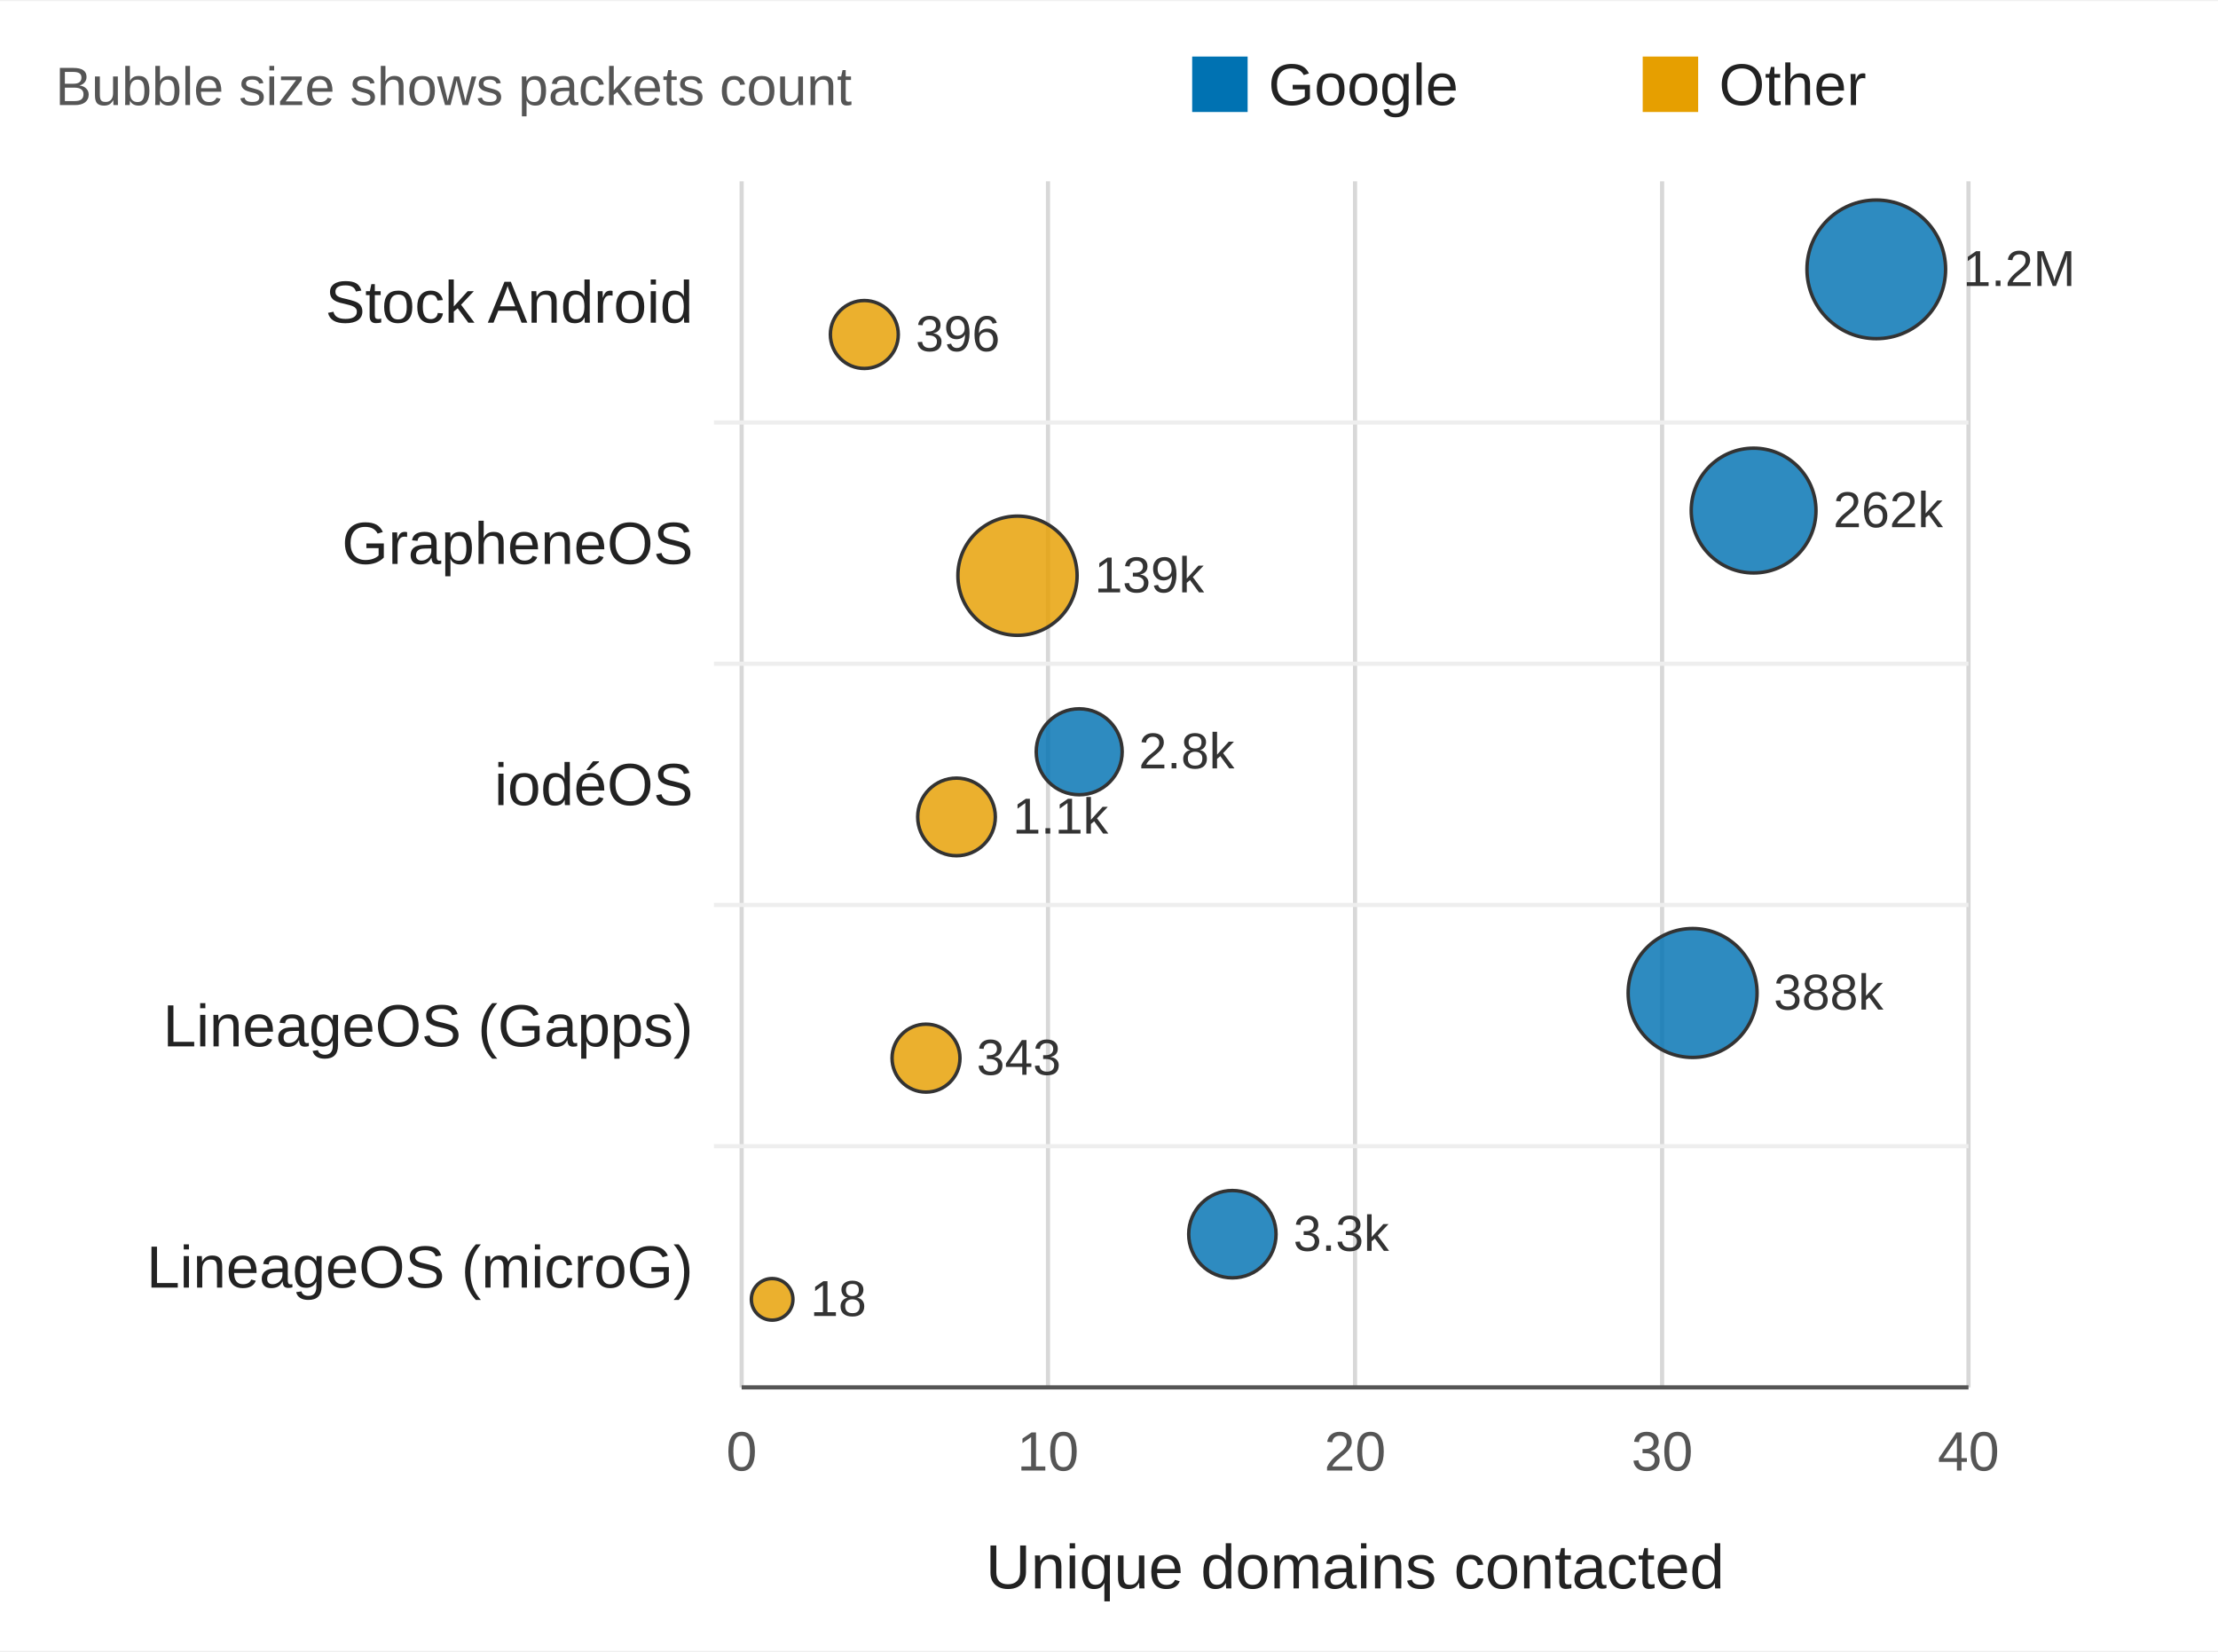
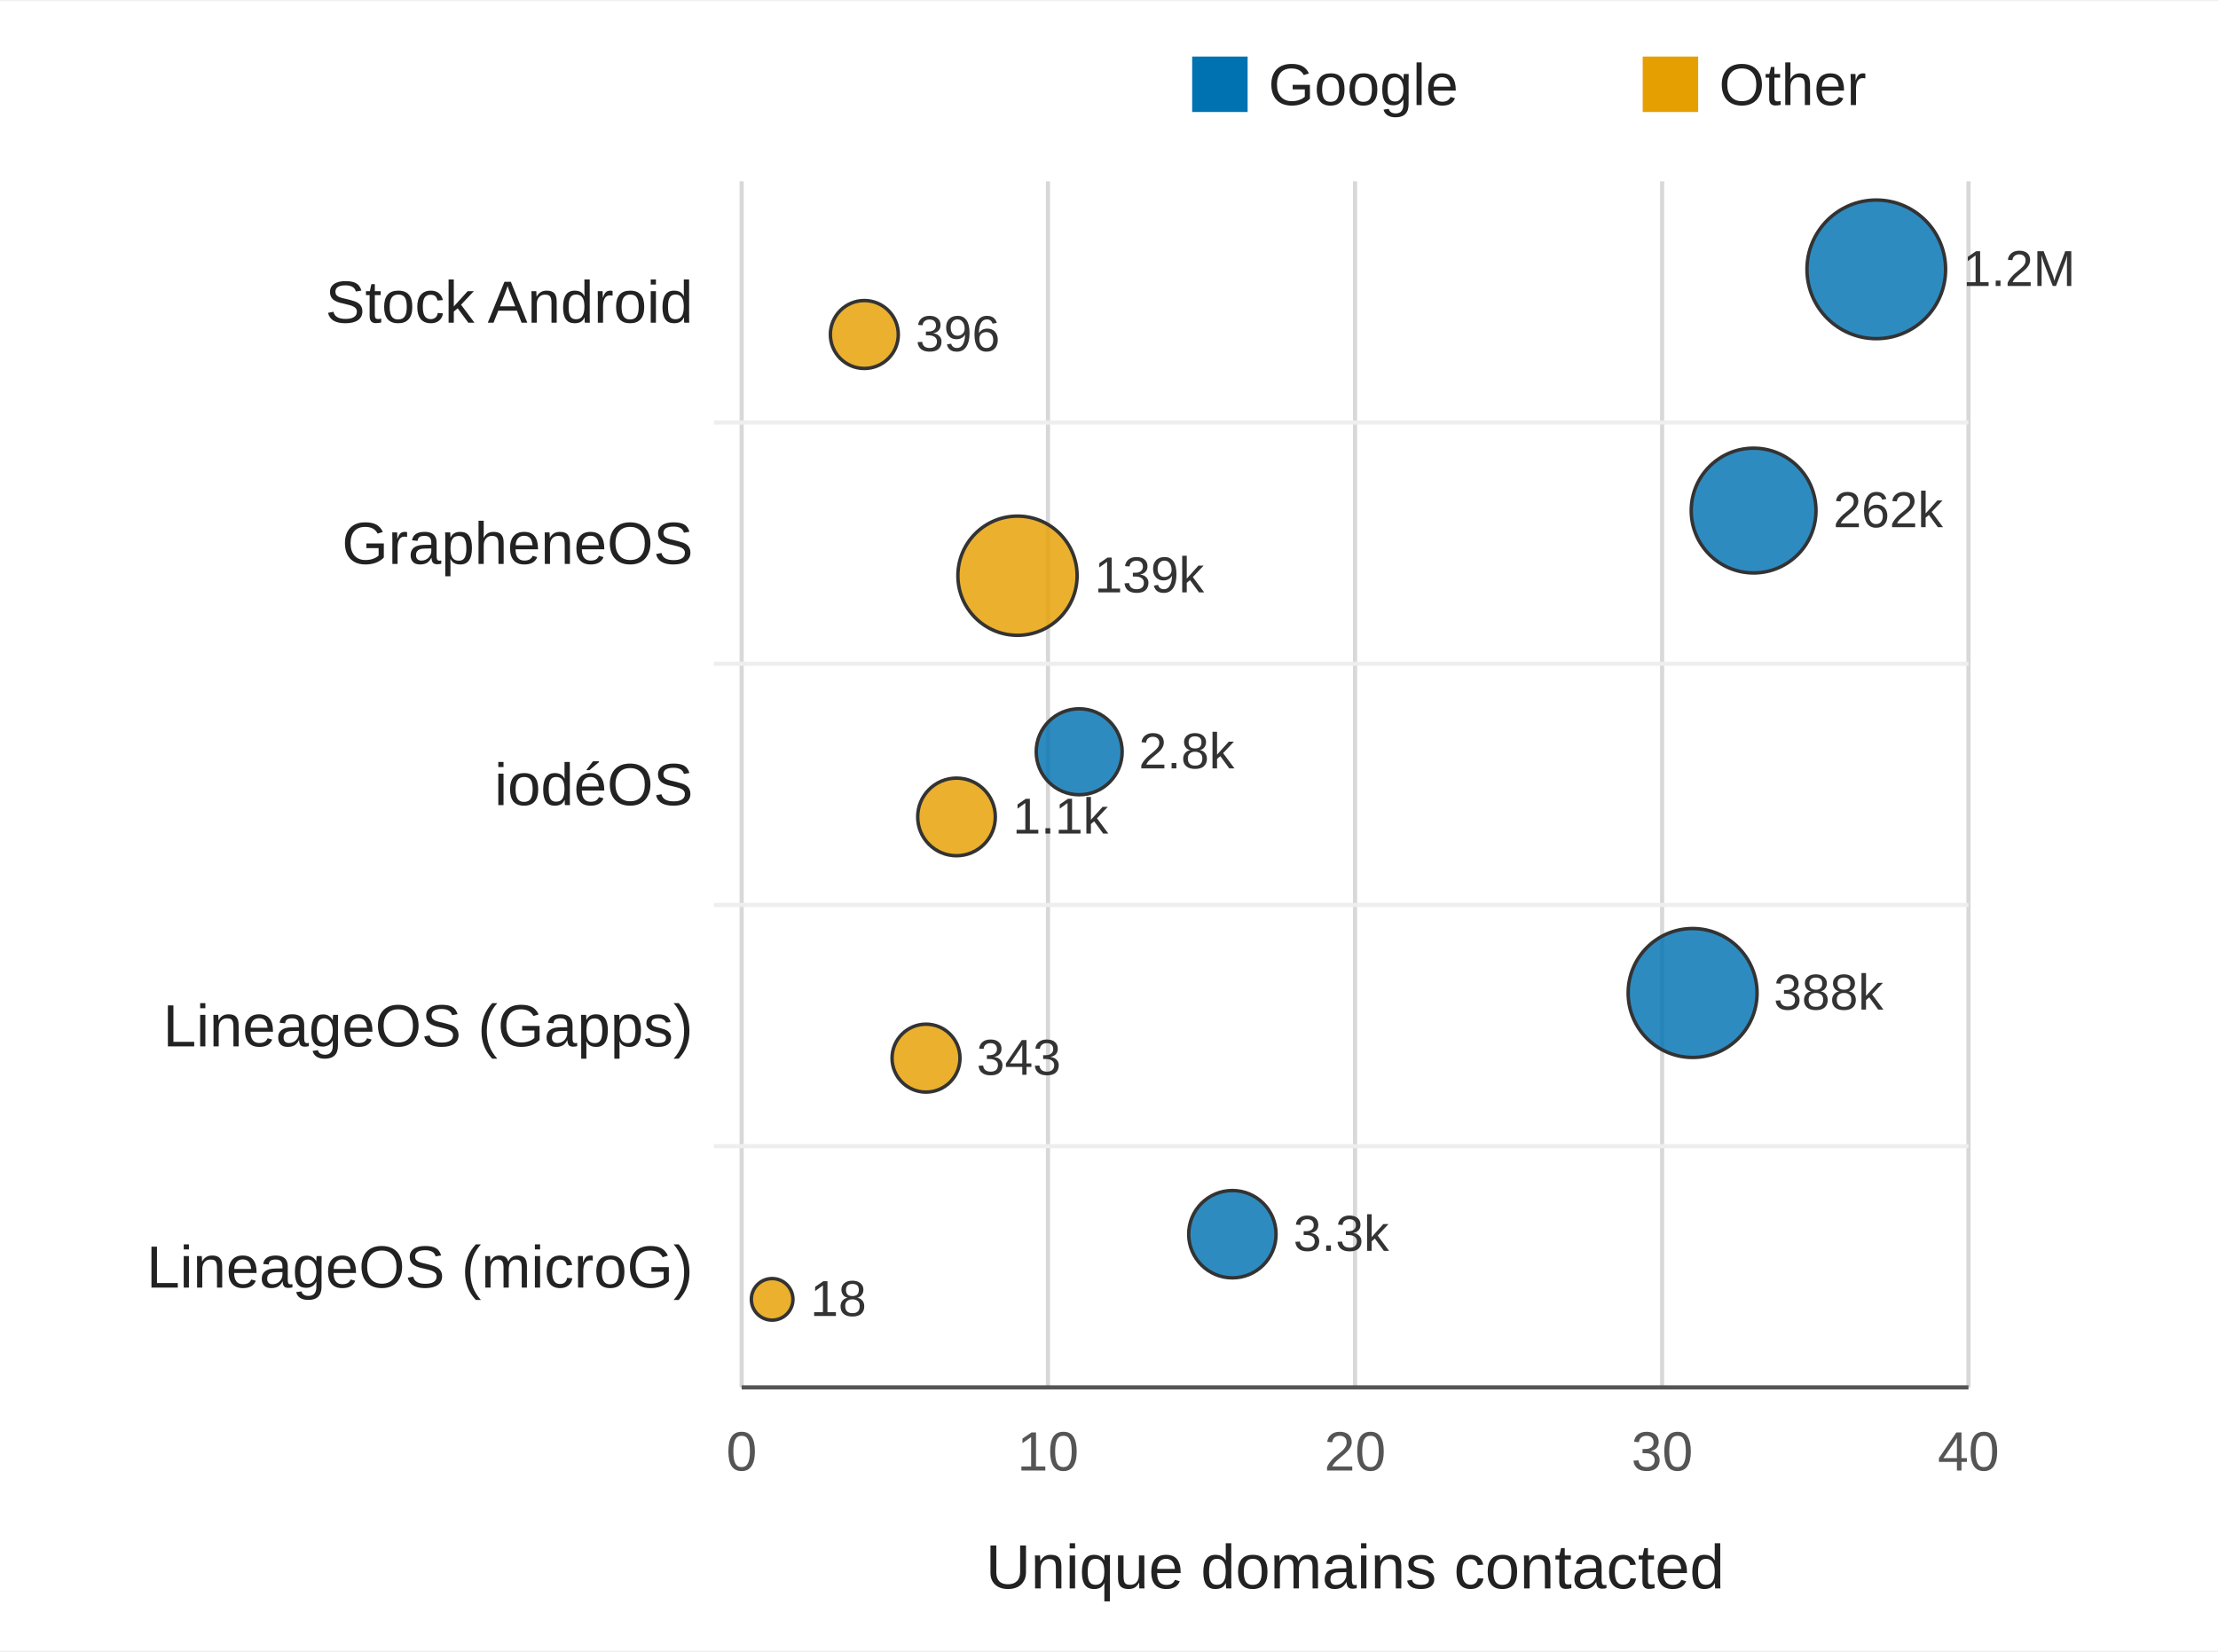
<svg xmlns="http://www.w3.org/2000/svg" width="3.33in" height="2.48in" viewBox="0 0 320 238">
  <rect width="100%" height="100%" fill="white" />
-   <text x="8.0" y="15.0" font-size="7.8" font-family="Arial, Helvetica, sans-serif" text-anchor="start" font-weight="normal" fill="#555555">Bubble size shows packets count</text>
  <rect x="172.0" y="8.0" width="8.0" height="8.0" fill="#0072B2" />
  <text x="183.0" y="15.0" font-size="8.5" font-family="Arial, Helvetica, sans-serif" text-anchor="start" font-weight="normal" fill="#222222">Google</text>
  <rect x="237.0" y="8.0" width="8.0" height="8.0" fill="#E69F00" />
  <text x="248.0" y="15.0" font-size="8.5" font-family="Arial, Helvetica, sans-serif" text-anchor="start" font-weight="normal" fill="#222222">Other</text>
  <line x1="107.0" y1="26.0" x2="107.0" y2="200.0" stroke="#d8d8d8" stroke-width="0.6" />
  <text x="107.0" y="212.0" font-size="8" font-family="Arial, Helvetica, sans-serif" text-anchor="middle" font-weight="normal" fill="#555555">0</text>
  <line x1="151.2" y1="26.0" x2="151.2" y2="200.0" stroke="#d8d8d8" stroke-width="0.6" />
  <text x="151.2" y="212.0" font-size="8" font-family="Arial, Helvetica, sans-serif" text-anchor="middle" font-weight="normal" fill="#555555">10</text>
  <line x1="195.5" y1="26.0" x2="195.5" y2="200.0" stroke="#d8d8d8" stroke-width="0.6" />
  <text x="195.5" y="212.0" font-size="8" font-family="Arial, Helvetica, sans-serif" text-anchor="middle" font-weight="normal" fill="#555555">20</text>
  <line x1="239.8" y1="26.0" x2="239.8" y2="200.0" stroke="#d8d8d8" stroke-width="0.6" />
  <text x="239.8" y="212.0" font-size="8" font-family="Arial, Helvetica, sans-serif" text-anchor="middle" font-weight="normal" fill="#555555">30</text>
  <line x1="284.0" y1="26.0" x2="284.0" y2="200.0" stroke="#d8d8d8" stroke-width="0.6" />
  <text x="284.0" y="212.0" font-size="8" font-family="Arial, Helvetica, sans-serif" text-anchor="middle" font-weight="normal" fill="#555555">40</text>
  <line x1="107.0" y1="200.0" x2="284.0" y2="200.0" stroke="#555555" stroke-width="0.6" />
  <text x="195.5" y="229.0" font-size="9" font-family="Arial, Helvetica, sans-serif" text-anchor="middle" font-weight="normal" fill="#222222">Unique domains contacted</text>
  <text x="100.0" y="46.4" font-size="8.6" font-family="Arial, Helvetica, sans-serif" text-anchor="end" font-weight="normal" fill="#222222">Stock Android</text>
  <circle cx="270.7" cy="38.7" r="10.0" fill="#0072B2" fill-opacity="0.82" stroke="#333333" stroke-width="0.5" />
  <text x="283.2" y="41.1" font-size="7.3" font-family="Arial, Helvetica, sans-serif" text-anchor="start" font-weight="normal" fill="#333333">1.2M</text>
  <circle cx="124.7" cy="48.1" r="4.9" fill="#E69F00" fill-opacity="0.82" stroke="#333333" stroke-width="0.5" />
  <text x="132.1" y="50.5" font-size="7.3" font-family="Arial, Helvetica, sans-serif" text-anchor="start" font-weight="normal" fill="#333333">396</text>
  <line x1="103.0" y1="60.8" x2="284.0" y2="60.8" stroke="#eeeeee" stroke-width="0.6" />
  <text x="100.0" y="81.2" font-size="8.6" font-family="Arial, Helvetica, sans-serif" text-anchor="end" font-weight="normal" fill="#222222">GrapheneOS</text>
  <circle cx="253.0" cy="73.5" r="9.0" fill="#0072B2" fill-opacity="0.82" stroke="#333333" stroke-width="0.5" />
  <text x="264.5" y="75.9" font-size="7.3" font-family="Arial, Helvetica, sans-serif" text-anchor="start" font-weight="normal" fill="#333333">262k</text>
  <circle cx="146.8" cy="82.9" r="8.6" fill="#E69F00" fill-opacity="0.82" stroke="#333333" stroke-width="0.5" />
  <text x="157.9" y="85.3" font-size="7.3" font-family="Arial, Helvetica, sans-serif" text-anchor="start" font-weight="normal" fill="#333333">139k</text>
  <line x1="103.0" y1="95.6" x2="284.0" y2="95.6" stroke="#eeeeee" stroke-width="0.6" />
  <text x="100.0" y="116.0" font-size="8.6" font-family="Arial, Helvetica, sans-serif" text-anchor="end" font-weight="normal" fill="#222222">iodéOS</text>
  <circle cx="155.7" cy="108.3" r="6.2" fill="#0072B2" fill-opacity="0.82" stroke="#333333" stroke-width="0.5" />
  <text x="164.3" y="110.7" font-size="7.3" font-family="Arial, Helvetica, sans-serif" text-anchor="start" font-weight="normal" fill="#333333">2.8k</text>
  <circle cx="138.0" cy="117.7" r="5.6" fill="#E69F00" fill-opacity="0.82" stroke="#333333" stroke-width="0.5" />
  <text x="146.1" y="120.1" font-size="7.3" font-family="Arial, Helvetica, sans-serif" text-anchor="start" font-weight="normal" fill="#333333">1.1k</text>
  <line x1="103.0" y1="130.4" x2="284.0" y2="130.4" stroke="#eeeeee" stroke-width="0.6" />
  <text x="100.0" y="150.8" font-size="8.6" font-family="Arial, Helvetica, sans-serif" text-anchor="end" font-weight="normal" fill="#222222">LineageOS (Gapps)</text>
  <circle cx="244.2" cy="143.1" r="9.3" fill="#0072B2" fill-opacity="0.82" stroke="#333333" stroke-width="0.5" />
  <text x="255.9" y="145.5" font-size="7.3" font-family="Arial, Helvetica, sans-serif" text-anchor="start" font-weight="normal" fill="#333333">388k</text>
  <circle cx="133.6" cy="152.5" r="4.9" fill="#E69F00" fill-opacity="0.82" stroke="#333333" stroke-width="0.5" />
  <text x="140.9" y="154.9" font-size="7.3" font-family="Arial, Helvetica, sans-serif" text-anchor="start" font-weight="normal" fill="#333333">343</text>
  <line x1="103.0" y1="165.2" x2="284.0" y2="165.2" stroke="#eeeeee" stroke-width="0.6" />
  <text x="100.0" y="185.6" font-size="8.6" font-family="Arial, Helvetica, sans-serif" text-anchor="end" font-weight="normal" fill="#222222">LineageOS (microG)</text>
  <circle cx="177.8" cy="177.9" r="6.3" fill="#0072B2" fill-opacity="0.82" stroke="#333333" stroke-width="0.5" />
  <text x="186.6" y="180.3" font-size="7.3" font-family="Arial, Helvetica, sans-serif" text-anchor="start" font-weight="normal" fill="#333333">3.3k</text>
  <circle cx="111.4" cy="187.3" r="3.0" fill="#E69F00" fill-opacity="0.82" stroke="#333333" stroke-width="0.5" />
  <text x="116.9" y="189.7" font-size="7.3" font-family="Arial, Helvetica, sans-serif" text-anchor="start" font-weight="normal" fill="#333333">18</text>
</svg>
